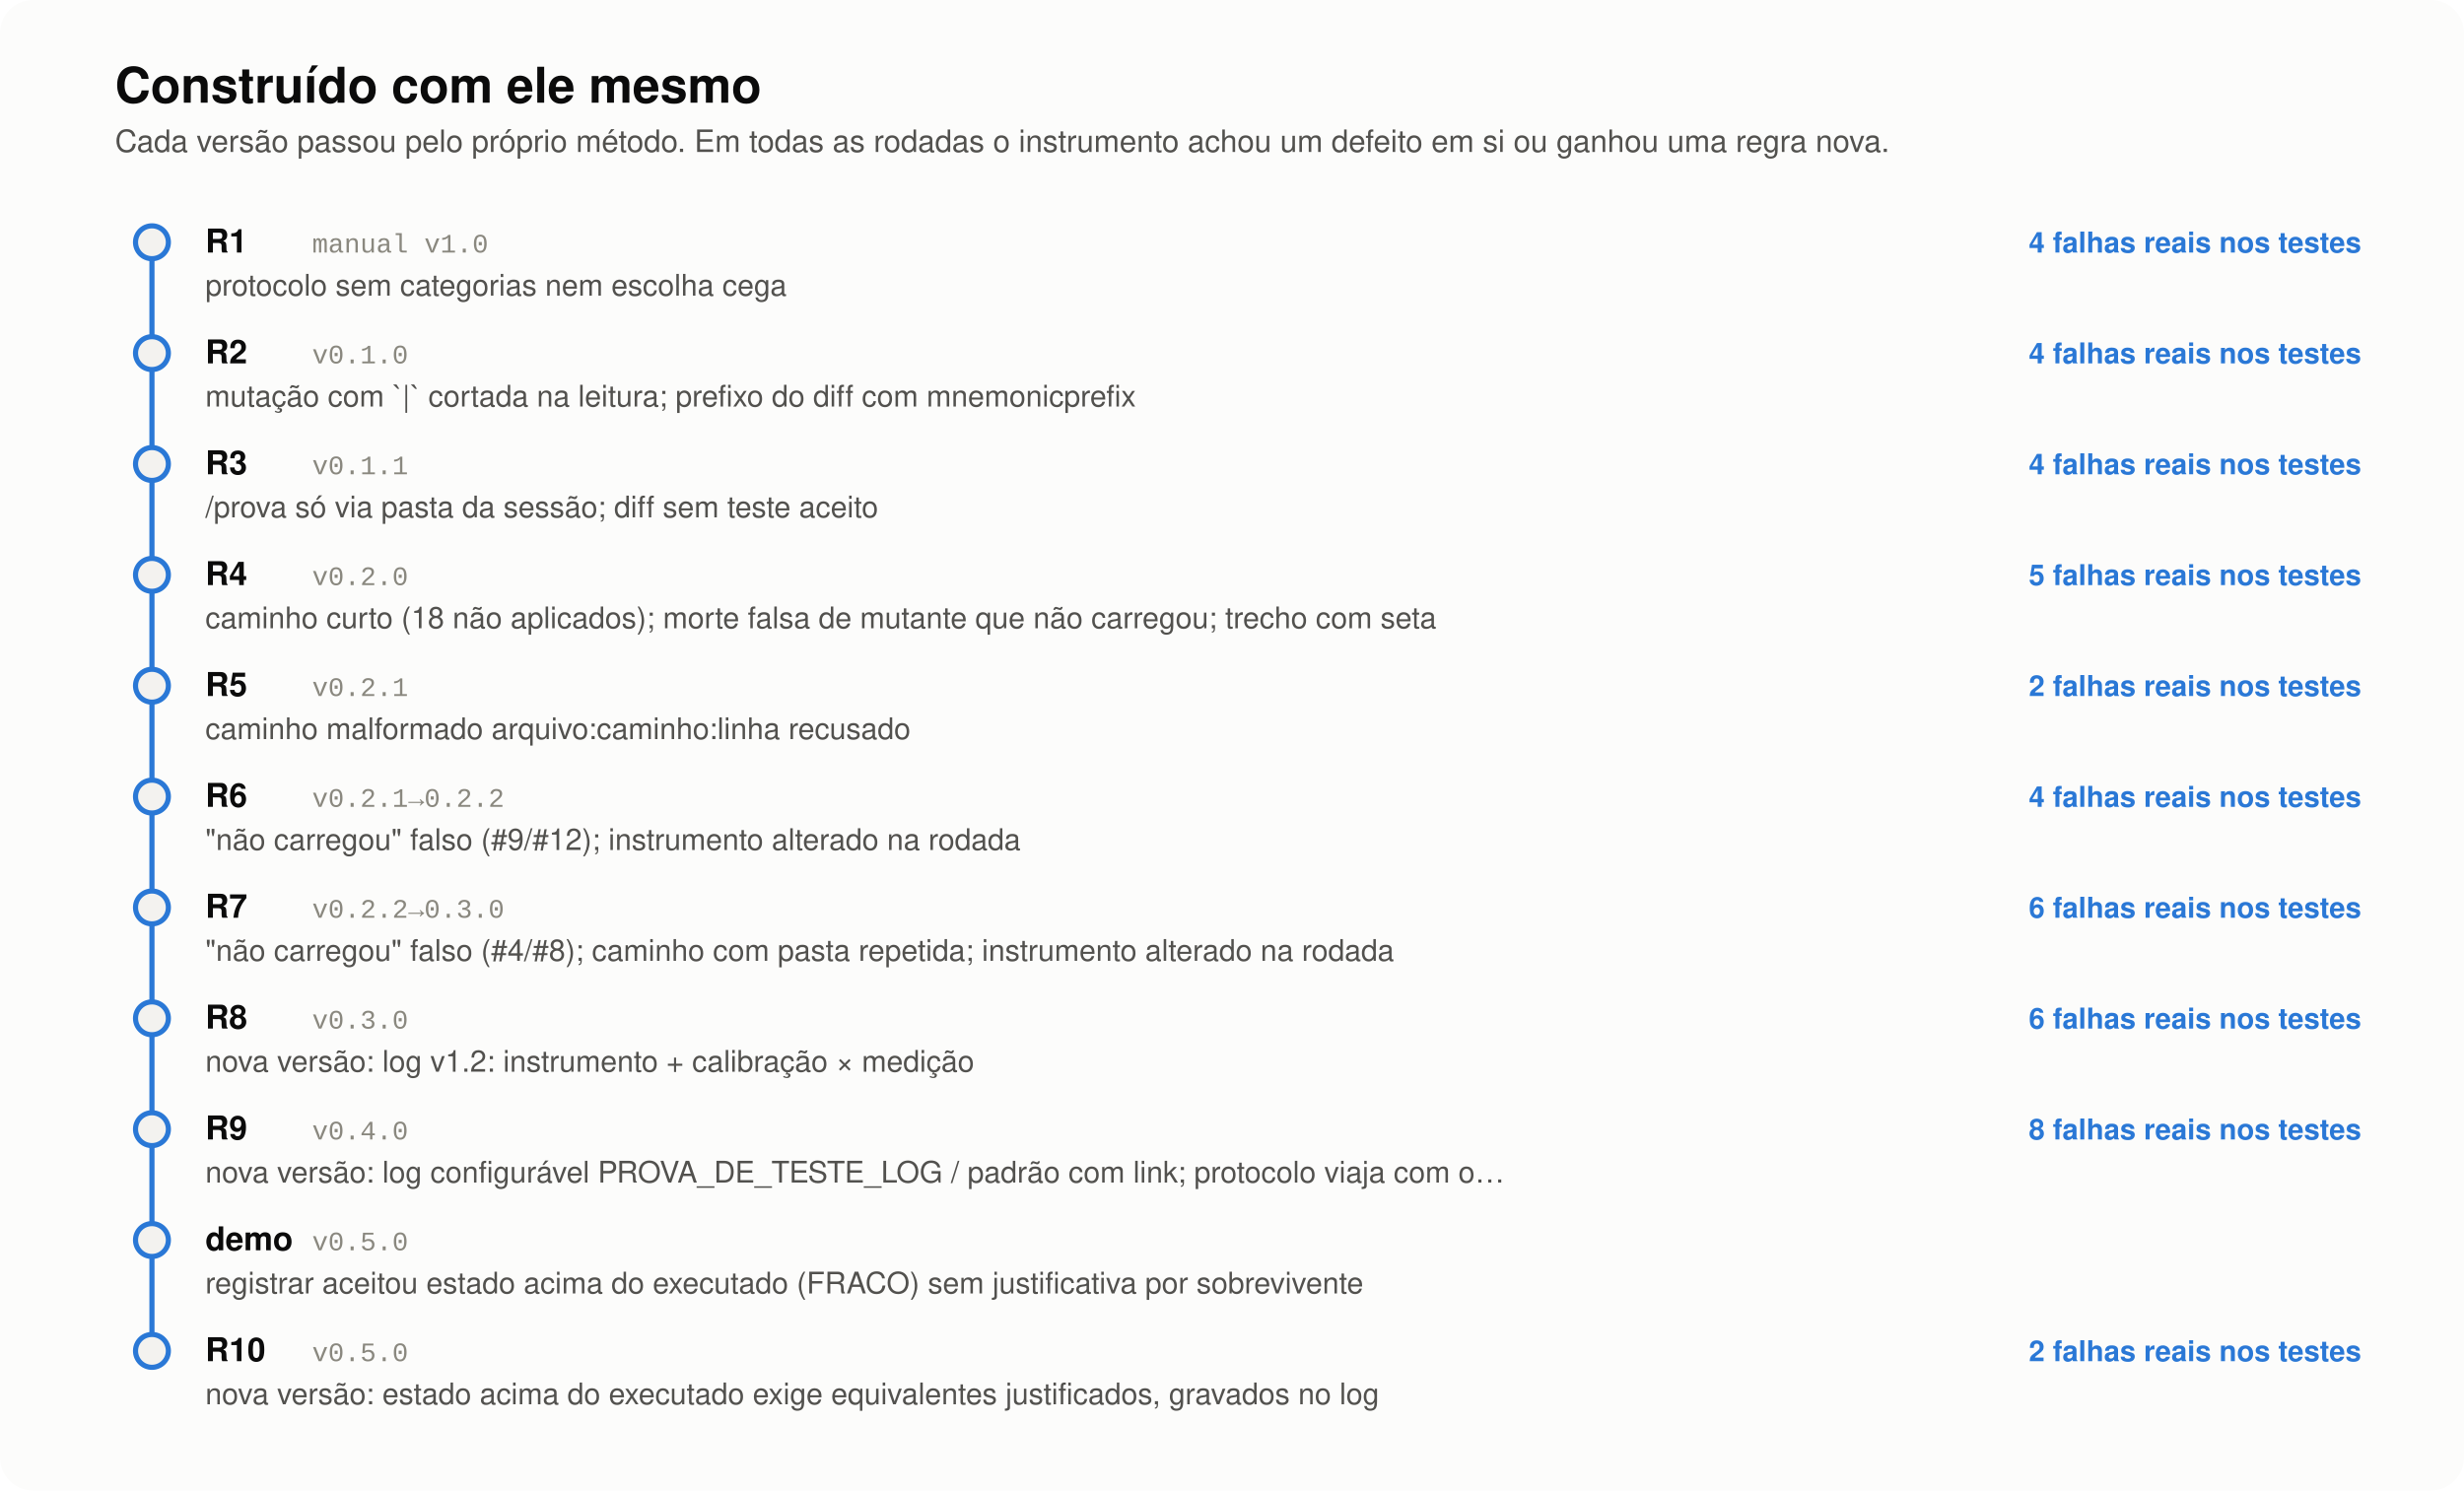
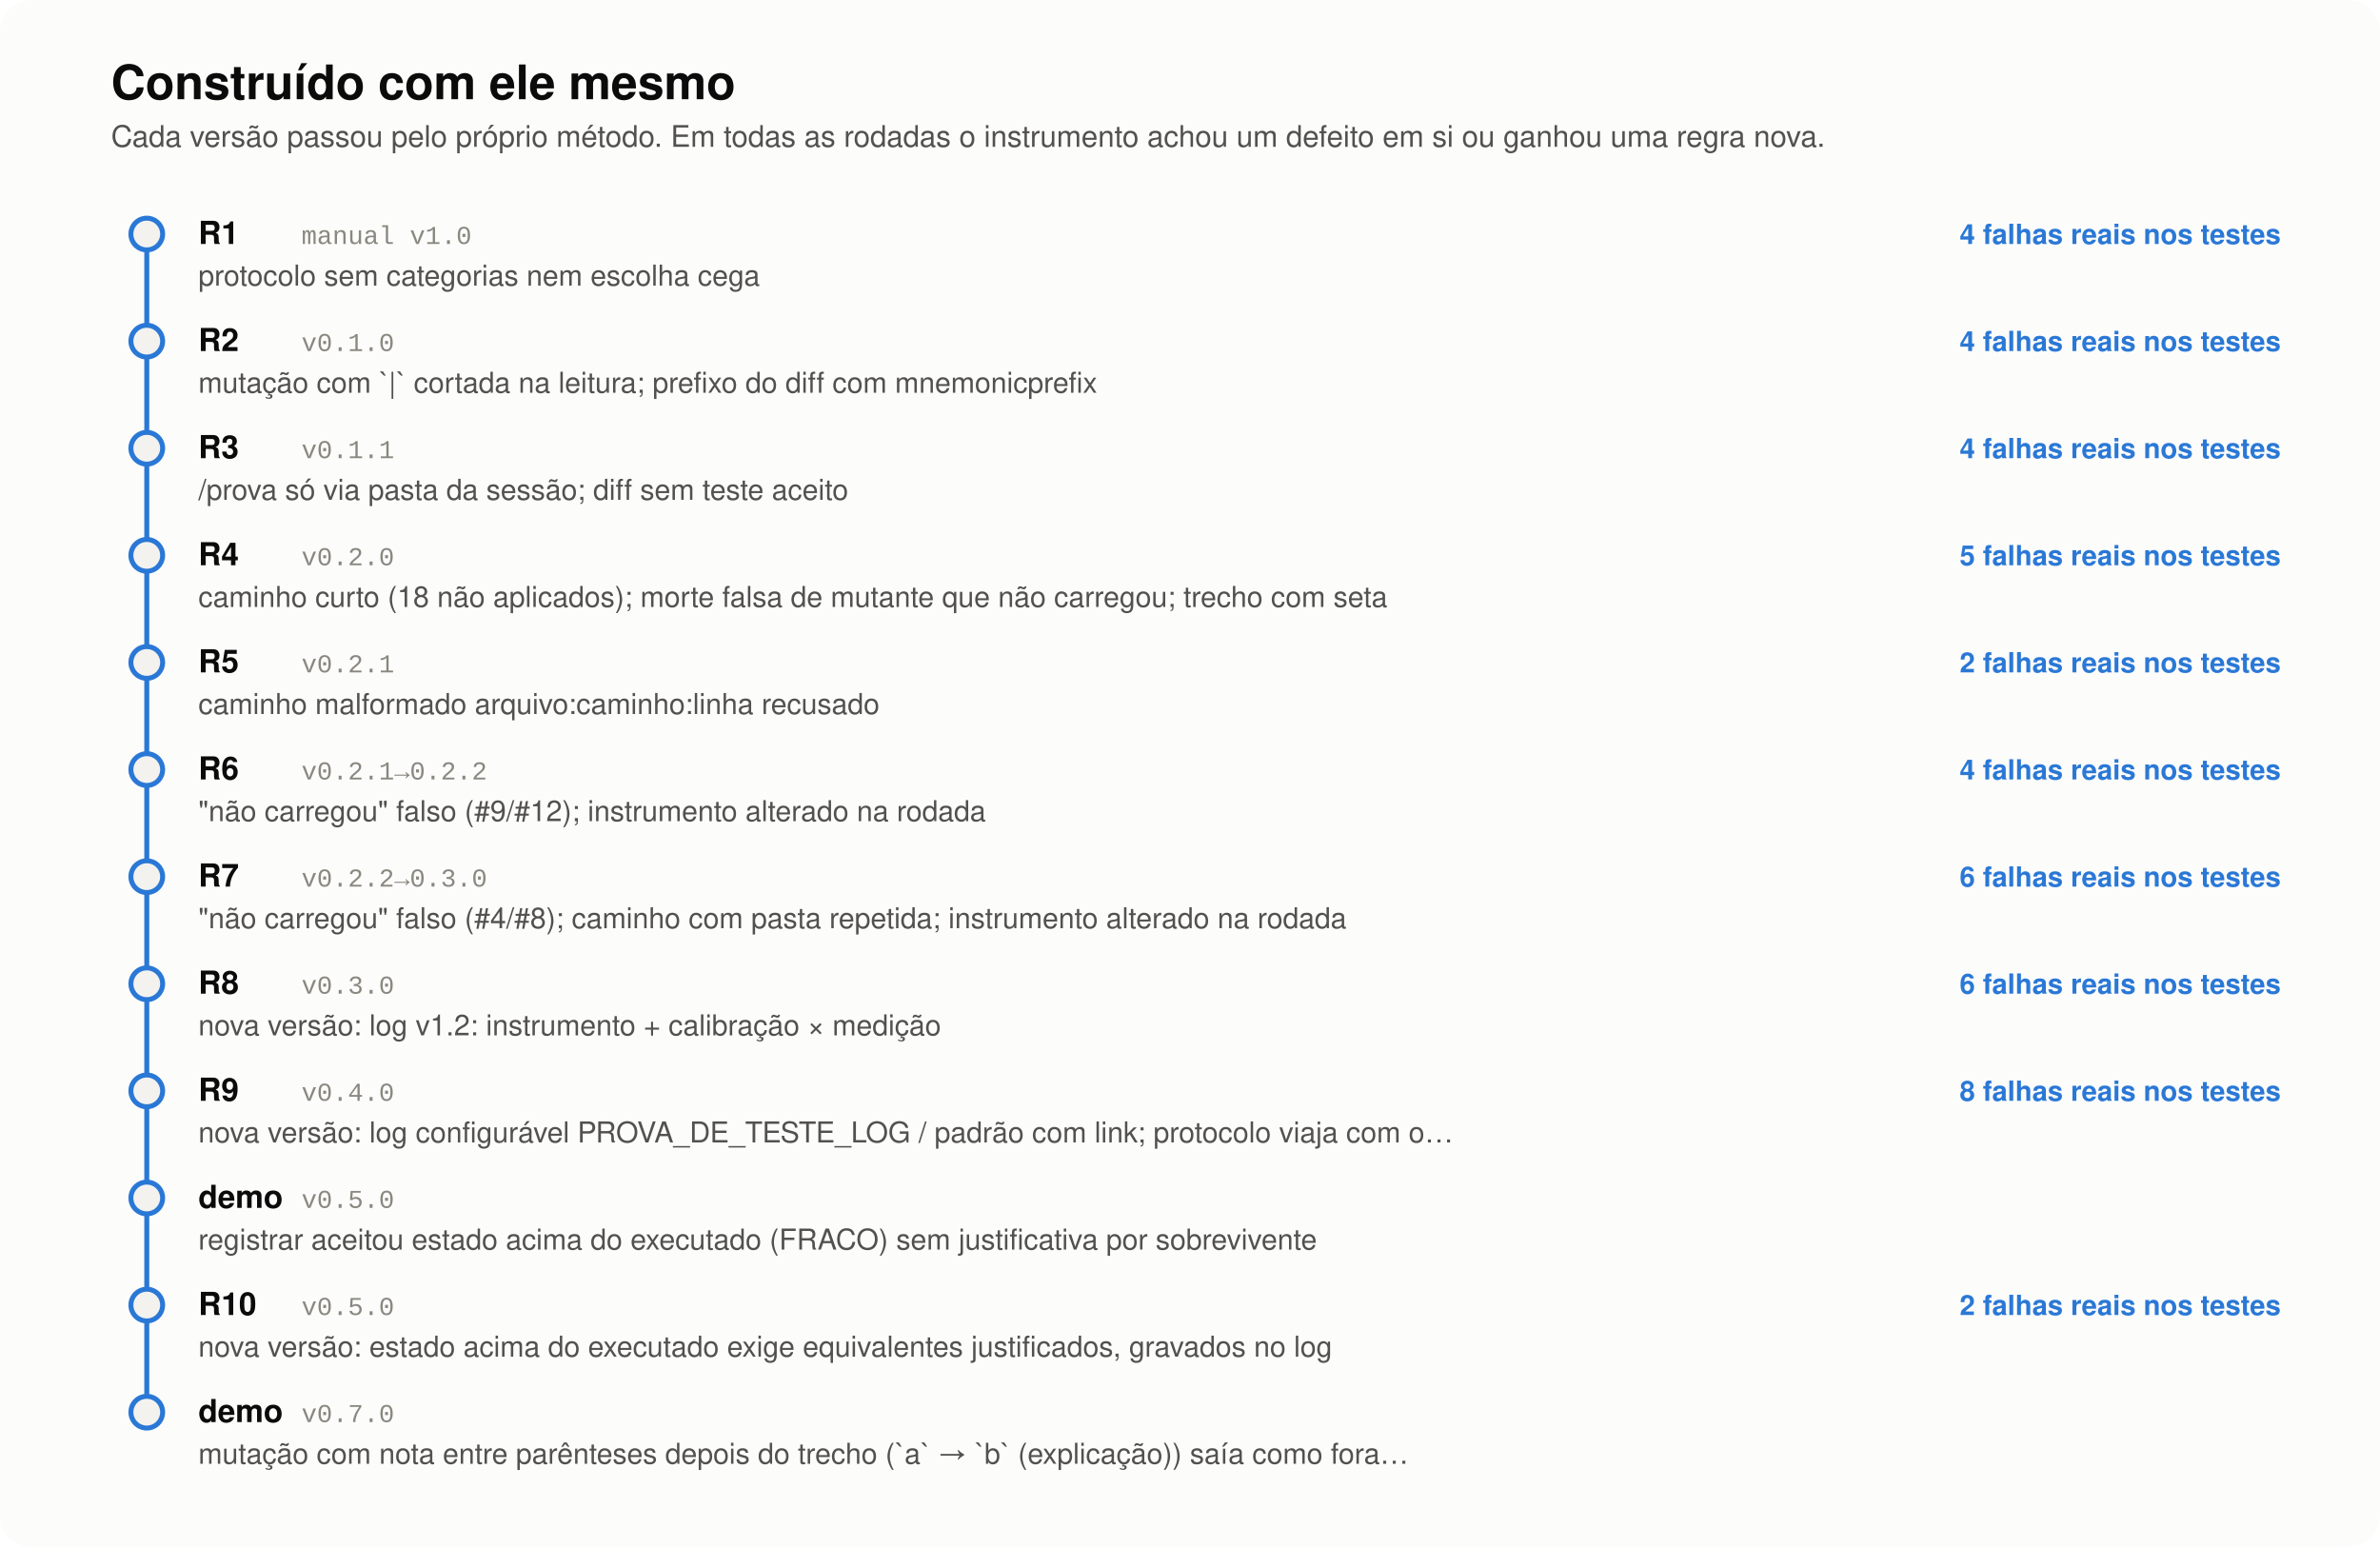
- <svg xmlns="http://www.w3.org/2000/svg" viewBox="0 0 1200 726" width="1200" height="726" role="img" aria-label="Linha do tempo das rodadas de calibração do instrumento" font-family="ui-sans-serif, -apple-system, 'Segoe UI', Helvetica, Arial, sans-serif">
+ <svg xmlns="http://www.w3.org/2000/svg" viewBox="0 0 1200 780" width="1200" height="780" role="img" aria-label="Linha do tempo das rodadas de calibração do instrumento" font-family="ui-sans-serif, -apple-system, 'Segoe UI', Helvetica, Arial, sans-serif">
  <style>
  .sup { fill: #fcfcfb; } .sup2 { fill: #f3f2ef; } .borda { stroke: #dedcd5; }
  .t1 { fill: #0b0b0b; } .t2 { fill: #52514e; } .t3 { fill: #8a887f; }
  .ac { fill: #2a78d6; } .acs { stroke: #2a78d6; } .acf { fill: #e8f1fb; }
  .ok { fill: #0f7a3d; } .okf { fill: #e3f3e8; }
  @media (prefers-color-scheme: dark) {
    .sup { fill: #1a1a19; } .sup2 { fill: #232322; } .borda { stroke: #3a3936; }
    .t1 { fill: #f0efec; } .t2 { fill: #c3c2b7; } .t3 { fill: #8f8d84; }
    .ac { fill: #3987e5; } .acs { stroke: #3987e5; } .acf { fill: #1d2c40; }
    .ok { fill: #4cc27a; } .okf { fill: #16301f; }
  }
  @media (prefers-reduced-motion: reduce) { * { animation: none !important; } }
</style>
-   <rect width="1200" height="726" rx="16" class="sup" />
+   <rect width="1200" height="780" rx="16" class="sup" />
  <text x="56" y="50" font-size="24" font-weight="800" class="t1">Construído com ele mesmo</text>
  <text x="56" y="74" font-size="15" class="t2">Cada versão passou pelo próprio método. Em todas as rodadas o instrumento achou um defeito em si ou ganhou uma regra nova.</text>
  <line x1="74" y1="126" x2="74" y2="164" class="acs" stroke-width="2.5" />
  <circle cx="74" cy="118" r="8" class="sup2 acs" stroke-width="2.5" />
  <text x="100" y="123" font-size="16" font-weight="700" class="t1">R1</text>
  <text x="152" y="123" font-size="13" class="t3" font-family="ui-monospace, 'SF Mono', Menlo, Consolas, 'Liberation Mono', monospace">manual v1.0</text>
  <text x="100" y="144" font-size="14.5" class="t2">protocolo sem categorias nem escolha cega</text>
  <text x="1150" y="123" font-size="14" class="ac" text-anchor="end" font-weight="700">4 falhas reais nos testes</text>
  <line x1="74" y1="180" x2="74" y2="218" class="acs" stroke-width="2.5" />
  <circle cx="74" cy="172" r="8" class="sup2 acs" stroke-width="2.5" />
  <text x="100" y="177" font-size="16" font-weight="700" class="t1">R2</text>
  <text x="152" y="177" font-size="13" class="t3" font-family="ui-monospace, 'SF Mono', Menlo, Consolas, 'Liberation Mono', monospace">v0.1.0</text>
  <text x="100" y="198" font-size="14.5" class="t2">mutação com `|` cortada na leitura; prefixo do diff com mnemonicprefix</text>
  <text x="1150" y="177" font-size="14" class="ac" text-anchor="end" font-weight="700">4 falhas reais nos testes</text>
  <line x1="74" y1="234" x2="74" y2="272" class="acs" stroke-width="2.5" />
  <circle cx="74" cy="226" r="8" class="sup2 acs" stroke-width="2.5" />
  <text x="100" y="231" font-size="16" font-weight="700" class="t1">R3</text>
  <text x="152" y="231" font-size="13" class="t3" font-family="ui-monospace, 'SF Mono', Menlo, Consolas, 'Liberation Mono', monospace">v0.1.1</text>
  <text x="100" y="252" font-size="14.5" class="t2">/prova só via pasta da sessão; diff sem teste aceito</text>
  <text x="1150" y="231" font-size="14" class="ac" text-anchor="end" font-weight="700">4 falhas reais nos testes</text>
  <line x1="74" y1="288" x2="74" y2="326" class="acs" stroke-width="2.5" />
  <circle cx="74" cy="280" r="8" class="sup2 acs" stroke-width="2.5" />
  <text x="100" y="285" font-size="16" font-weight="700" class="t1">R4</text>
  <text x="152" y="285" font-size="13" class="t3" font-family="ui-monospace, 'SF Mono', Menlo, Consolas, 'Liberation Mono', monospace">v0.2.0</text>
  <text x="100" y="306" font-size="14.5" class="t2">caminho curto (18 não aplicados); morte falsa de mutante que não carregou; trecho com seta</text>
  <text x="1150" y="285" font-size="14" class="ac" text-anchor="end" font-weight="700">5 falhas reais nos testes</text>
  <line x1="74" y1="342" x2="74" y2="380" class="acs" stroke-width="2.5" />
  <circle cx="74" cy="334" r="8" class="sup2 acs" stroke-width="2.5" />
  <text x="100" y="339" font-size="16" font-weight="700" class="t1">R5</text>
  <text x="152" y="339" font-size="13" class="t3" font-family="ui-monospace, 'SF Mono', Menlo, Consolas, 'Liberation Mono', monospace">v0.2.1</text>
  <text x="100" y="360" font-size="14.5" class="t2">caminho malformado arquivo:caminho:linha recusado</text>
  <text x="1150" y="339" font-size="14" class="ac" text-anchor="end" font-weight="700">2 falhas reais nos testes</text>
  <line x1="74" y1="396" x2="74" y2="434" class="acs" stroke-width="2.5" />
  <circle cx="74" cy="388" r="8" class="sup2 acs" stroke-width="2.5" />
  <text x="100" y="393" font-size="16" font-weight="700" class="t1">R6</text>
  <text x="152" y="393" font-size="13" class="t3" font-family="ui-monospace, 'SF Mono', Menlo, Consolas, 'Liberation Mono', monospace">v0.2.1→0.2.2</text>
  <text x="100" y="414" font-size="14.5" class="t2">"não carregou" falso (#9/#12); instrumento alterado na rodada</text>
  <text x="1150" y="393" font-size="14" class="ac" text-anchor="end" font-weight="700">4 falhas reais nos testes</text>
  <line x1="74" y1="450" x2="74" y2="488" class="acs" stroke-width="2.5" />
  <circle cx="74" cy="442" r="8" class="sup2 acs" stroke-width="2.5" />
  <text x="100" y="447" font-size="16" font-weight="700" class="t1">R7</text>
  <text x="152" y="447" font-size="13" class="t3" font-family="ui-monospace, 'SF Mono', Menlo, Consolas, 'Liberation Mono', monospace">v0.2.2→0.3.0</text>
  <text x="100" y="468" font-size="14.5" class="t2">"não carregou" falso (#4/#8); caminho com pasta repetida; instrumento alterado na rodada</text>
  <text x="1150" y="447" font-size="14" class="ac" text-anchor="end" font-weight="700">6 falhas reais nos testes</text>
  <line x1="74" y1="504" x2="74" y2="542" class="acs" stroke-width="2.5" />
  <circle cx="74" cy="496" r="8" class="sup2 acs" stroke-width="2.5" />
  <text x="100" y="501" font-size="16" font-weight="700" class="t1">R8</text>
  <text x="152" y="501" font-size="13" class="t3" font-family="ui-monospace, 'SF Mono', Menlo, Consolas, 'Liberation Mono', monospace">v0.3.0</text>
  <text x="100" y="522" font-size="14.5" class="t2">nova versão: log v1.2: instrumento + calibração × medição</text>
  <text x="1150" y="501" font-size="14" class="ac" text-anchor="end" font-weight="700">6 falhas reais nos testes</text>
  <line x1="74" y1="558" x2="74" y2="596" class="acs" stroke-width="2.5" />
  <circle cx="74" cy="550" r="8" class="sup2 acs" stroke-width="2.5" />
  <text x="100" y="555" font-size="16" font-weight="700" class="t1">R9</text>
  <text x="152" y="555" font-size="13" class="t3" font-family="ui-monospace, 'SF Mono', Menlo, Consolas, 'Liberation Mono', monospace">v0.4.0</text>
  <text x="100" y="576" font-size="14.5" class="t2">nova versão: log configurável PROVA_DE_TESTE_LOG / padrão com link; protocolo viaja com o…</text>
  <text x="1150" y="555" font-size="14" class="ac" text-anchor="end" font-weight="700">8 falhas reais nos testes</text>
  <line x1="74" y1="612" x2="74" y2="650" class="acs" stroke-width="2.5" />
  <circle cx="74" cy="604" r="8" class="sup2 acs" stroke-width="2.5" />
  <text x="100" y="609" font-size="16" font-weight="700" class="t1">demo</text>
  <text x="152" y="609" font-size="13" class="t3" font-family="ui-monospace, 'SF Mono', Menlo, Consolas, 'Liberation Mono', monospace">v0.5.0</text>
  <text x="100" y="630" font-size="14.5" class="t2">registrar aceitou estado acima do executado (FRACO) sem justificativa por sobrevivente</text>
+   <line x1="74" y1="666" x2="74" y2="704" class="acs" stroke-width="2.5" />
  <circle cx="74" cy="658" r="8" class="sup2 acs" stroke-width="2.5" />
  <text x="100" y="663" font-size="16" font-weight="700" class="t1">R10</text>
  <text x="152" y="663" font-size="13" class="t3" font-family="ui-monospace, 'SF Mono', Menlo, Consolas, 'Liberation Mono', monospace">v0.5.0</text>
  <text x="100" y="684" font-size="14.5" class="t2">nova versão: estado acima do executado exige equivalentes justificados, gravados no log</text>
  <text x="1150" y="663" font-size="14" class="ac" text-anchor="end" font-weight="700">2 falhas reais nos testes</text>
+   <circle cx="74" cy="712" r="8" class="sup2 acs" stroke-width="2.5" />
+   <text x="100" y="717" font-size="16" font-weight="700" class="t1">demo</text>
+   <text x="152" y="717" font-size="13" class="t3" font-family="ui-monospace, 'SF Mono', Menlo, Consolas, 'Liberation Mono', monospace">v0.7.0</text>
+   <text x="100" y="738" font-size="14.5" class="t2">mutação com nota entre parênteses depois do trecho (`a` → `b` (explicação)) saía como fora…</text>
</svg>
